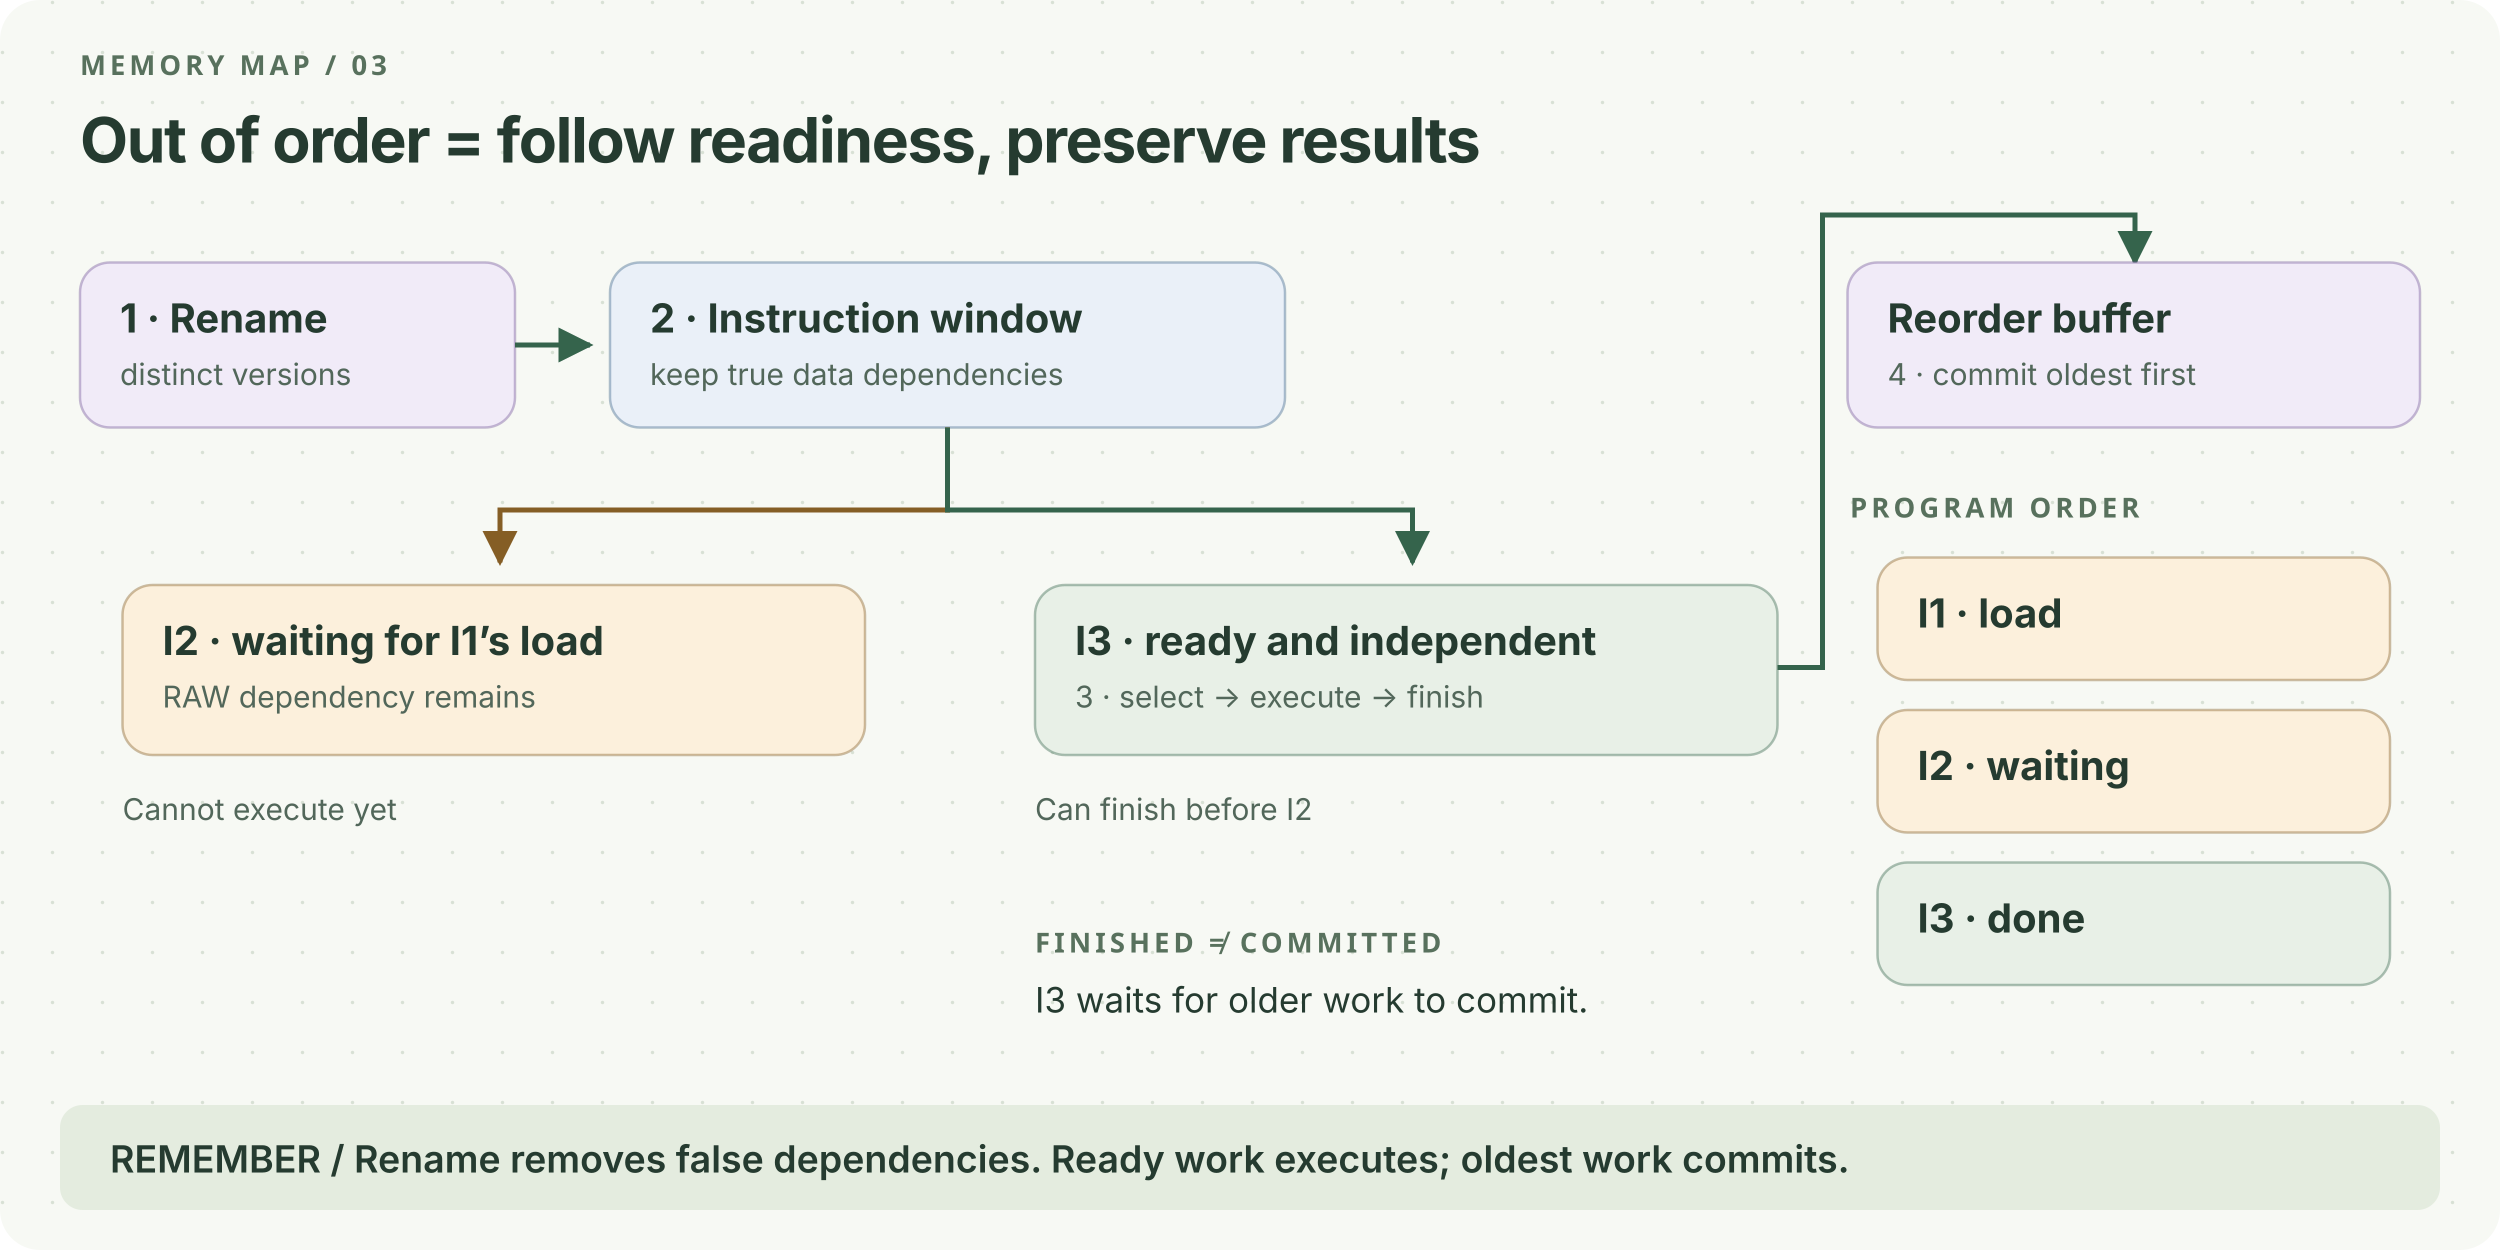
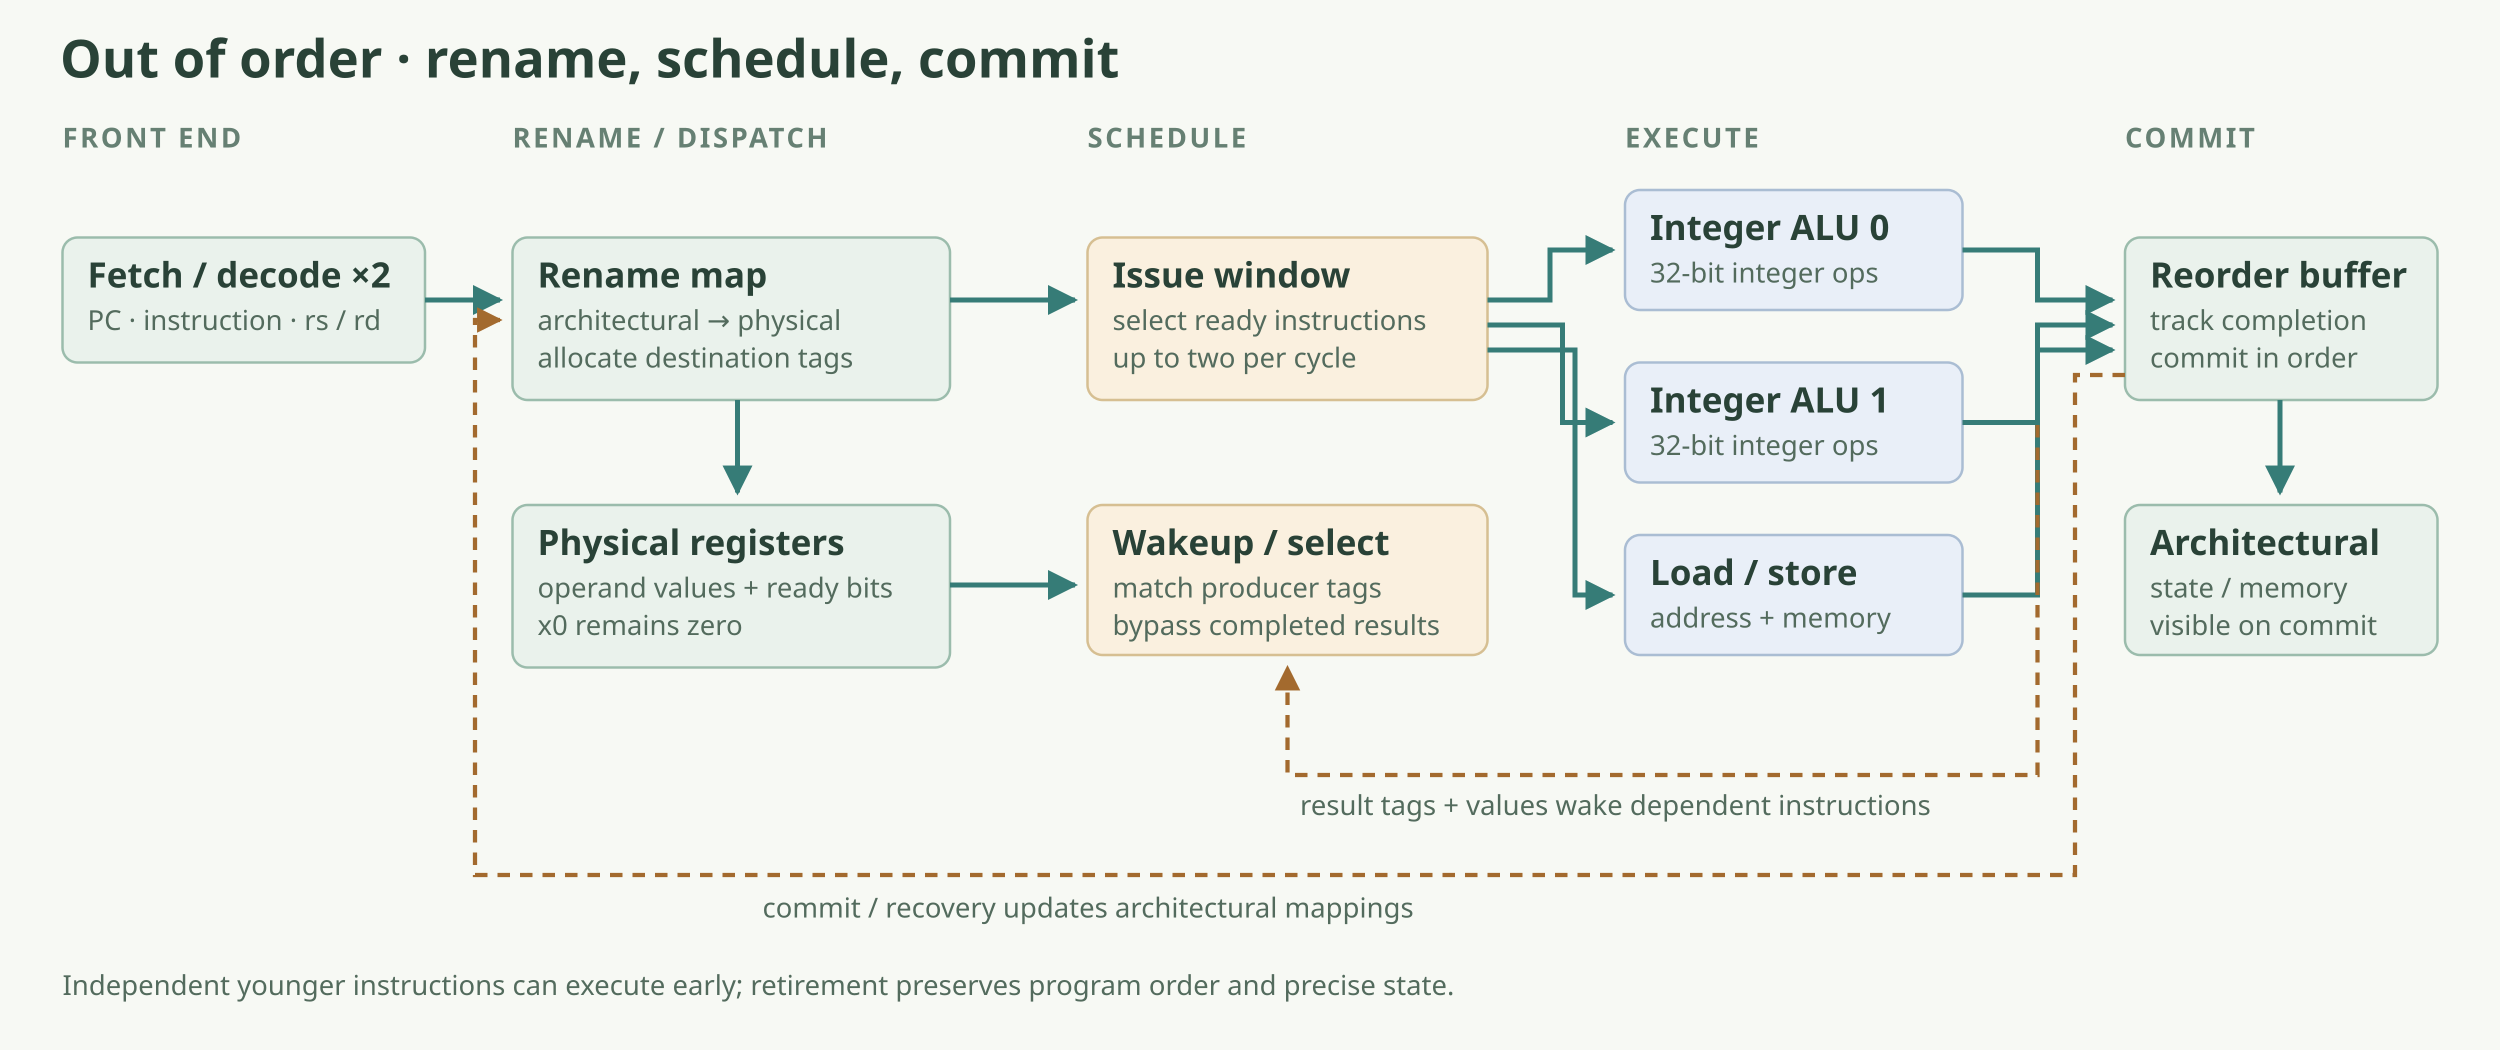
- <svg xmlns="http://www.w3.org/2000/svg" viewBox="0 0 1000 500" role="img" aria-labelledby="title desc">
+ <svg xmlns="http://www.w3.org/2000/svg" viewBox="0 0 1000 420" role="img" aria-labelledby="title desc">
  <defs>
-     <marker id="arrow-green" viewBox="0 0 10 10" refX="9" refY="5" markerWidth="7" markerHeight="7" orient="auto-start-reverse">
-       <path d="M0 0L10 5L0 10Z" fill="#35644c" />
+     <marker id="a" viewBox="0 0 10 10" refX="9" refY="5" markerWidth="6" markerHeight="6" orient="auto">
+       <path d="M0 0L10 5L0 10Z" fill="#367c77" />
    </marker>
-     <marker id="arrow-blue" viewBox="0 0 10 10" refX="9" refY="5" markerWidth="7" markerHeight="7" orient="auto-start-reverse">
-       <path d="M0 0L10 5L0 10Z" fill="#3d648a" />
+     <marker id="c" viewBox="0 0 10 10" refX="9" refY="5" markerWidth="6" markerHeight="6" orient="auto">
+       <path d="M0 0L10 5L0 10Z" fill="#a36a2e" />
    </marker>
-     <marker id="arrow-amber" viewBox="0 0 10 10" refX="9" refY="5" markerWidth="7" markerHeight="7" orient="auto-start-reverse">
-       <path d="M0 0L10 5L0 10Z" fill="#855e25" />
-     </marker>
-     <marker id="arrow-purple" viewBox="0 0 10 10" refX="9" refY="5" markerWidth="7" markerHeight="7" orient="auto-start-reverse">
-       <path d="M0 0L10 5L0 10Z" fill="#74569a" />
-     </marker>
-     <marker id="arrow-plain" viewBox="0 0 10 10" refX="9" refY="5" markerWidth="7" markerHeight="7" orient="auto-start-reverse">
-       <path d="M0 0L10 5L0 10Z" fill="#64766a" />
-     </marker>
-     <pattern id="dots" width="20" height="20" patternUnits="userSpaceOnUse">
-       <circle cx="1" cy="1" r=".7" fill="#d8e1d5" />
-     </pattern>
  </defs>
-   <style>text{font-family:system-ui,-apple-system,Segoe UI,sans-serif;fill:#253b30}.eyebrow{font:600 11px system-ui;letter-spacing:1.6px;fill:#58715d}.heading{font-size:25px;font-weight:650;letter-spacing:-.6px}.node{font-size:16px;font-weight:650}.body{font-size:14px}.small{font-size:12px;fill:#52675a}.tag{font-size:11px;font-weight:650}.mono{font:12px ui-monospace,SFMono-Regular,Consolas,monospace}.foot{font-size:15px;font-weight:600}.axis{font:11px ui-monospace,SFMono-Regular,Consolas,monospace;fill:#617669}</style>
-   <rect width="1000" height="500" rx="16" fill="#f7f9f4" />
-   <rect width="1000" height="500" rx="16" fill="url(#dots)" />
-   <text x="32" y="30" class="eyebrow" text-anchor="start">MEMORY MAP / 03</text>
-   <text x="32" y="65" class="heading" text-anchor="start">Out of order = follow readiness, preserve results</text>
-   <rect x="32" y="105" width="174" height="66" rx="12" fill="#f1ebf8" stroke="#74569a" stroke-opacity=".4" />
-   <text x="48" y="133" class="node" text-anchor="start">1 · Rename</text>
-   <text x="48" y="154" class="small" text-anchor="start">distinct versions</text>
-   <path d="M206 138H236" fill="none" stroke="#35644c" stroke-width="2" marker-end="url(#arrow-green)" />
-   <rect x="244" y="105" width="270" height="66" rx="12" fill="#eaf0f8" stroke="#3d648a" stroke-opacity=".4" />
-   <text x="260" y="133" class="node" text-anchor="start">2 · Instruction window</text>
-   <text x="260" y="154" class="small" text-anchor="start">keep true data dependencies</text>
-   <path d="M379 171V204H200V225" fill="none" stroke="#855e25" stroke-width="2" marker-end="url(#arrow-amber)" />
-   <path d="M379 171V204H565V225" fill="none" stroke="#35644c" stroke-width="2" marker-end="url(#arrow-green)" />
-   <rect x="49" y="234" width="297" height="68" rx="12" fill="#fcf0dc" stroke="#855e25" stroke-opacity=".4" />
-   <text x="65" y="262" class="node" text-anchor="start">I2 · waiting for I1’s load</text>
-   <text x="65" y="283" class="small" text-anchor="start">RAW dependency remains</text>
-   <rect x="414" y="234" width="297" height="68" rx="12" fill="#e8f0e7" stroke="#35644c" stroke-opacity=".4" />
-   <text x="430" y="262" class="node" text-anchor="start">I3 · ready and independent</text>
-   <text x="430" y="283" class="small" text-anchor="start">3 · select → execute → finish</text>
-   <text x="49" y="328" class="small" text-anchor="start">Cannot execute yet</text>
-   <text x="414" y="328" class="small" text-anchor="start">Can finish before I2</text>
-   <path d="M711 267H729V86H854V105" fill="none" stroke="#35644c" stroke-width="2" marker-end="url(#arrow-green)" />
-   <rect x="739" y="105" width="229" height="66" rx="12" fill="#f1ebf8" stroke="#74569a" stroke-opacity=".4" />
-   <text x="755" y="133" class="node" text-anchor="start">Reorder buffer</text>
-   <text x="755" y="154" class="small" text-anchor="start">4 · commit oldest first</text>
-   <text x="740" y="207" class="eyebrow" text-anchor="start">PROGRAM ORDER</text>
-   <rect x="751" y="223" width="205" height="49" rx="12" fill="#fcf0dc" stroke="#855e25" stroke-opacity=".4" />
-   <text x="767" y="251" class="node" text-anchor="start">I1 · load</text>
-   <rect x="751" y="284" width="205" height="49" rx="12" fill="#fcf0dc" stroke="#855e25" stroke-opacity=".4" />
-   <text x="767" y="312" class="node" text-anchor="start">I2 · waiting</text>
-   <rect x="751" y="345" width="205" height="49" rx="12" fill="#e8f0e7" stroke="#35644c" stroke-opacity=".4" />
-   <text x="767" y="373" class="node" text-anchor="start">I3 · done</text>
-   <text x="414" y="381" class="eyebrow" text-anchor="start">FINISHED ≠ COMMITTED</text>
-   <text x="414" y="405" class="body" text-anchor="start">I3 waits for older work to commit.</text>
-   <rect x="24" y="442" width="952" height="42" rx="9" fill="#e4ecdf" />
-   <text x="44" y="469" class="foot" text-anchor="start">REMEMBER  /  Rename removes false dependencies. Ready work executes; oldest work commits.</text>
+   <style>text{font-family:system-ui,sans-serif;fill:#294237}.title{font-size:21px;font-weight:650}.stage{font-size:11px;font-weight:700;letter-spacing:1px;fill:#668073}.label{font-size:14px;font-weight:650}.small{font-size:11px;fill:#536b5d}.block{fill:#eaf2ec;stroke:#9bbcac}.unit{fill:#e9eff8;stroke:#aabdd3}.control{fill:#faf0df;stroke:#d6bf92}.wire{fill:none;stroke:#367c77;stroke-width:2;marker-end:url(#a)}.ctrl{fill:none;stroke:#a36a2e;stroke-width:1.7;stroke-dasharray:5 4;marker-end:url(#c)}</style>
+   <rect width="1000" height="420" fill="#f7f9f4" />
+   <text x="24" y="31" class="title">Out of order · rename, schedule, commit</text>
+   <text x="25" y="59" class="stage">FRONT END</text>
+   <text x="205" y="59" class="stage">RENAME / DISPATCH</text>
+   <text x="435" y="59" class="stage">SCHEDULE</text>
+   <text x="650" y="59" class="stage">EXECUTE</text>
+   <text x="850" y="59" class="stage">COMMIT</text>
+   <rect x="25" y="95" width="145" height="50" rx="6" class="block" />
+   <text x="35" y="115" class="label">Fetch / decode ×2</text>
+   <text x="35" y="132" class="small">PC · instruction · rs / rd</text>
+   <rect x="205" y="95" width="175" height="65" rx="6" class="block" />
+   <text x="215" y="115" class="label">Rename map</text>
+   <text x="215" y="132" class="small">architectural → physical</text>
+   <text x="215" y="147" class="small">allocate destination tags</text>
+   <rect x="205" y="202" width="175" height="65" rx="6" class="block" />
+   <text x="215" y="222" class="label">Physical registers</text>
+   <text x="215" y="239" class="small">operand values + ready bits</text>
+   <text x="215" y="254" class="small">x0 remains zero</text>
+   <rect x="435" y="95" width="160" height="65" rx="6" class="control" />
+   <text x="445" y="115" class="label">Issue window</text>
+   <text x="445" y="132" class="small">select ready instructions</text>
+   <text x="445" y="147" class="small">up to two per cycle</text>
+   <rect x="435" y="202" width="160" height="60" rx="6" class="control" />
+   <text x="445" y="222" class="label">Wakeup / select</text>
+   <text x="445" y="239" class="small">match producer tags</text>
+   <text x="445" y="254" class="small">bypass completed results</text>
+   <rect x="650" y="76" width="135" height="48" rx="6" class="unit" />
+   <text x="660" y="96" class="label">Integer ALU 0</text>
+   <text x="660" y="113" class="small">32-bit integer ops</text>
+   <rect x="650" y="145" width="135" height="48" rx="6" class="unit" />
+   <text x="660" y="165" class="label">Integer ALU 1</text>
+   <text x="660" y="182" class="small">32-bit integer ops</text>
+   <rect x="650" y="214" width="135" height="48" rx="6" class="unit" />
+   <text x="660" y="234" class="label">Load / store</text>
+   <text x="660" y="251" class="small">address + memory</text>
+   <rect x="850" y="95" width="125" height="65" rx="6" class="block" />
+   <text x="860" y="115" class="label">Reorder buffer</text>
+   <text x="860" y="132" class="small">track completion</text>
+   <text x="860" y="147" class="small">commit in order</text>
+   <rect x="850" y="202" width="125" height="60" rx="6" class="block" />
+   <text x="860" y="222" class="label">Architectural</text>
+   <text x="860" y="239" class="small">state / memory</text>
+   <text x="860" y="254" class="small">visible on commit</text>
+   <path class="wire" d="M170 120 H200" />
+   <path class="wire" d="M380 120 H430" />
+   <path class="wire" d="M295 160 V197" />
+   <path class="wire" d="M380 234 H430" />
+   <path class="wire" d="M595 120 H620 V100 H645" />
+   <path class="wire" d="M595 130 H625 V169 H645" />
+   <path class="wire" d="M595 140 H630 V238 H645" />
+   <path class="wire" d="M785 100 H815 V120 H845" />
+   <path class="wire" d="M785 169 H815 V130 H845" />
+   <path class="wire" d="M785 238 H815 V140 H845" />
+   <path class="wire" d="M912 160 V197" />
+   <path class="ctrl" d="M815 170 V310 H515 V267" />
+   <text x="520" y="326" class="small">result tags + values wake dependent instructions</text>
+   <path class="ctrl" d="M850 150 H830 V350 H190 V128 H200" />
+   <text x="305" y="367" class="small">commit / recovery updates architectural mappings</text>
+   <text x="25" y="398" class="small">Independent younger instructions can execute early; retirement preserves program order and precise state.</text>
</svg>
